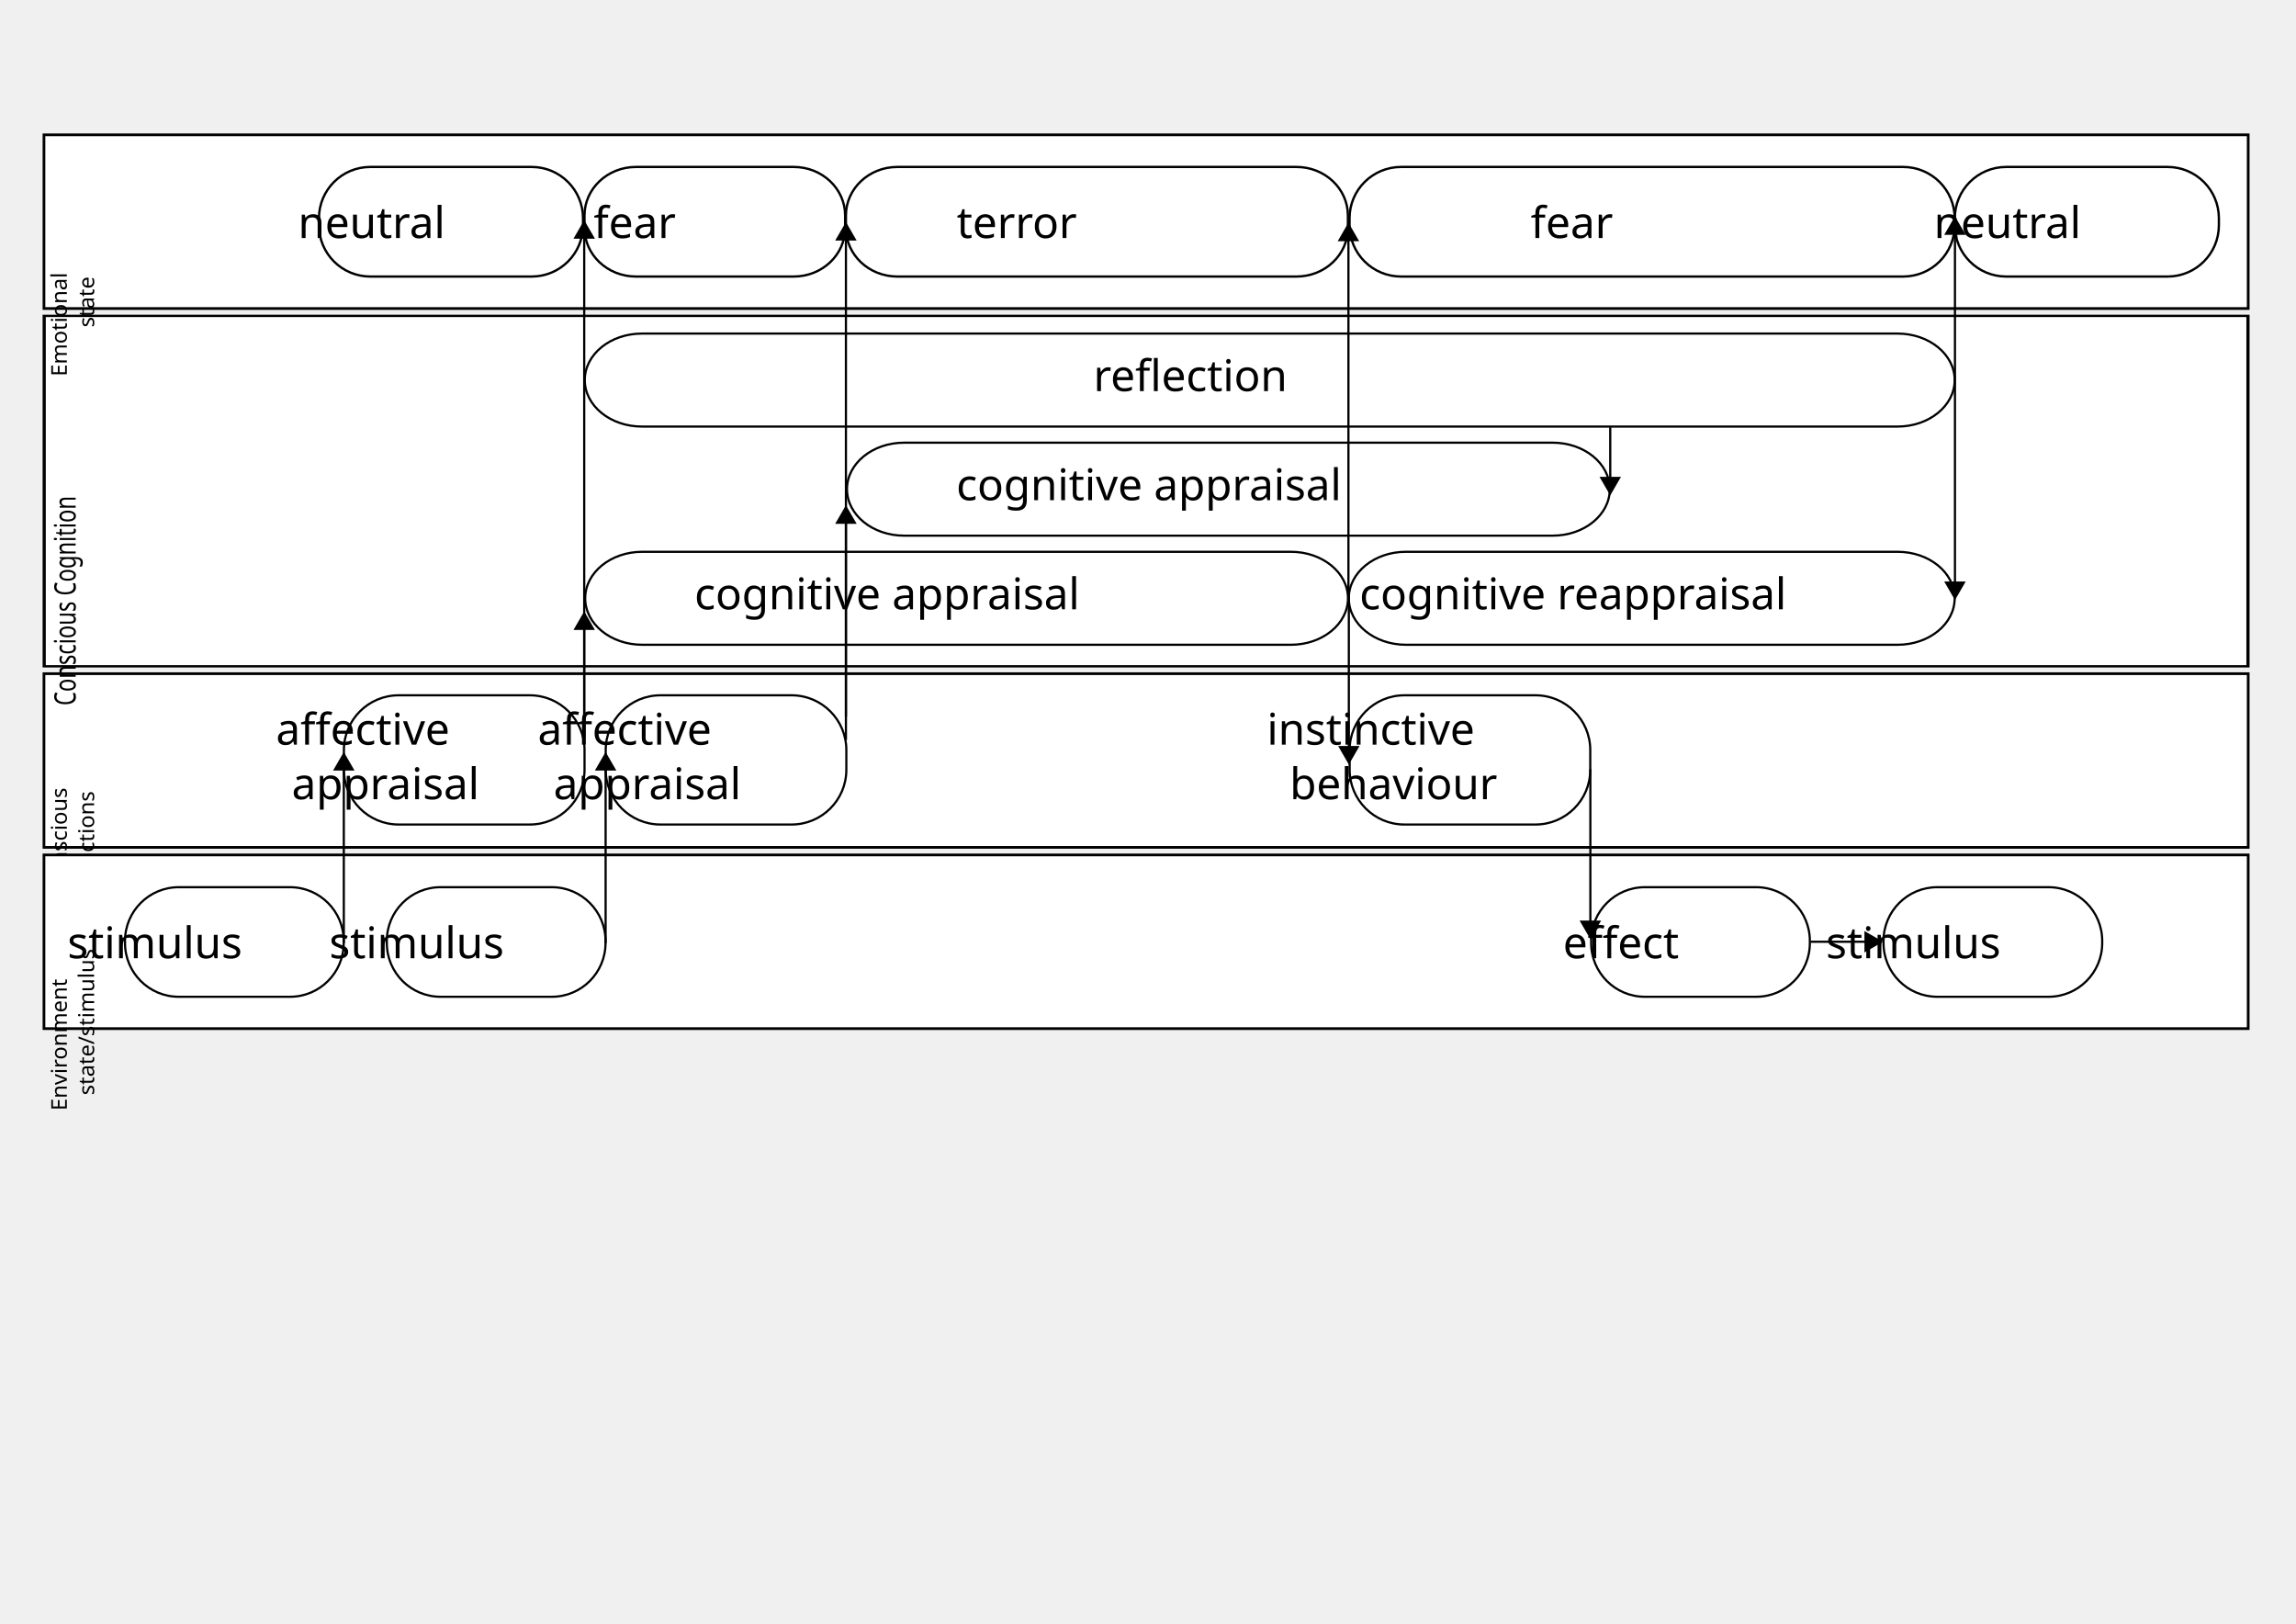
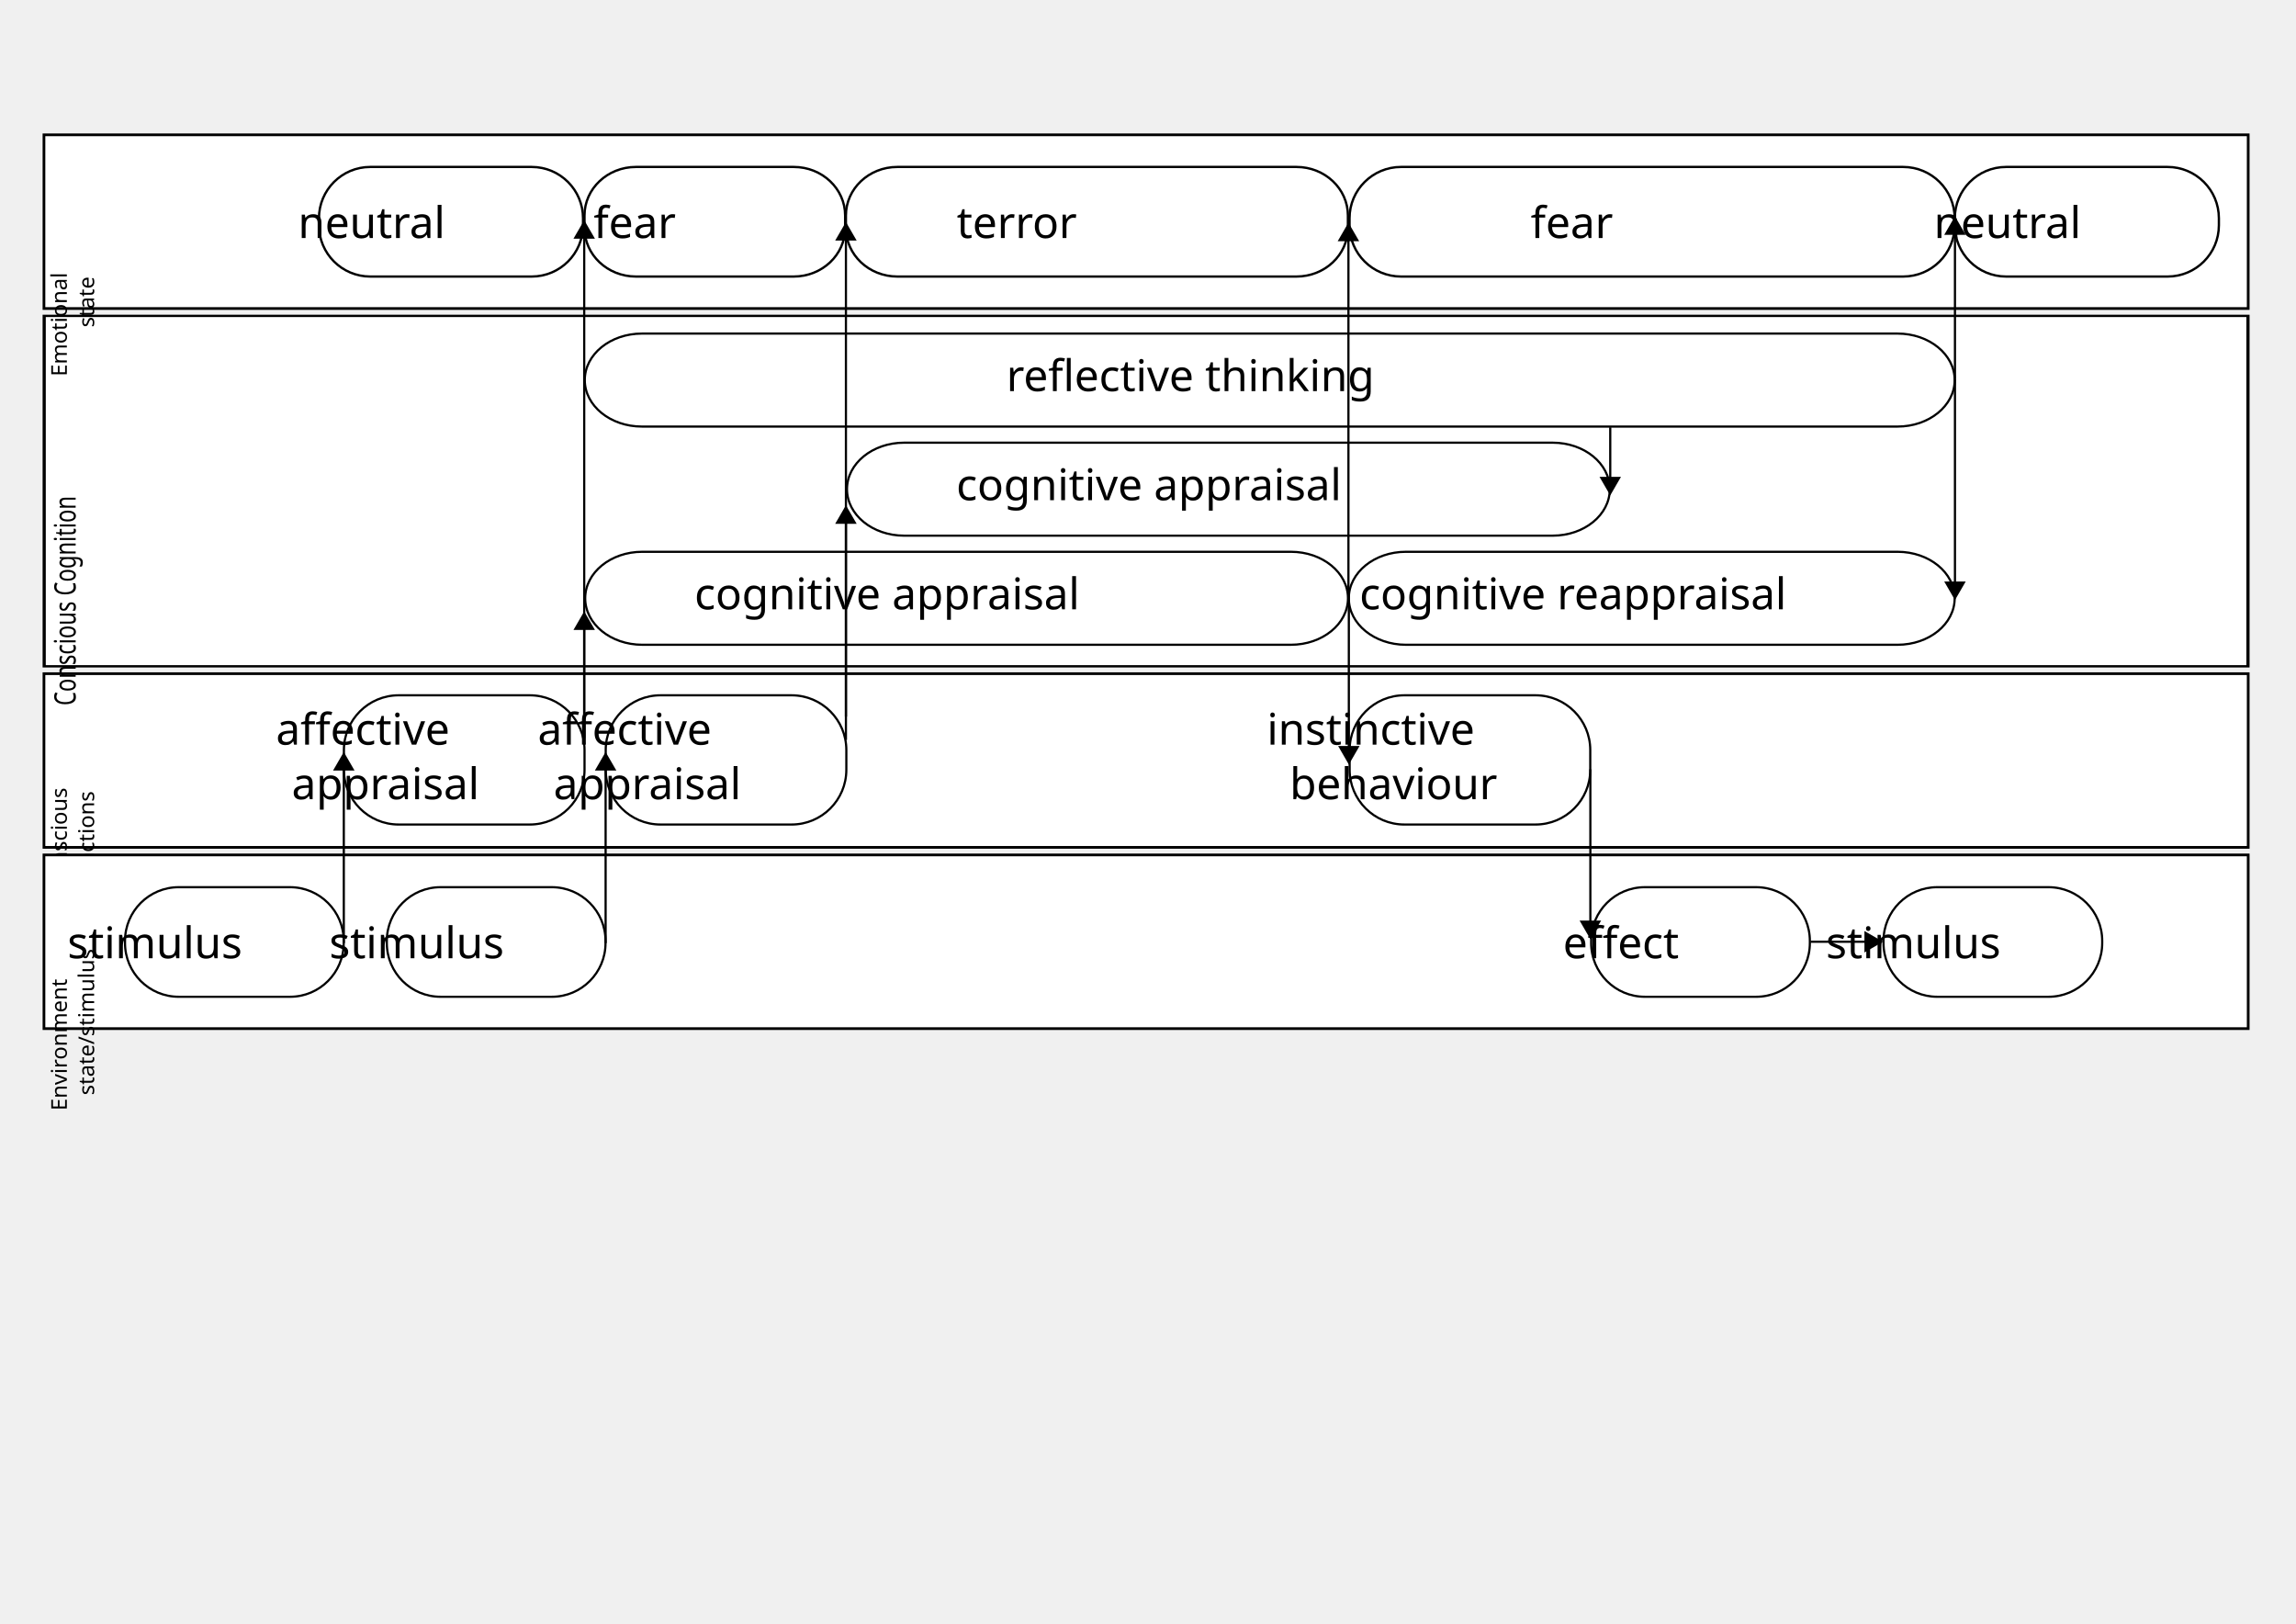
<svg xmlns="http://www.w3.org/2000/svg" xmlns:ns1="http://www.openswatchbook.org/uri/2009/osb" width="1052.362" height="744.094" id="svg2" version="1.1">
  <defs id="defs4">
    <marker orient="auto" refY="0.0" refX="0.0" id="DotL" style="overflow:visible">
      <path id="path5061" d="M -2.5,-1.0 C -2.5,1.76 -4.74,4.0 -7.5,4.0 C -10.26,4.0 -12.5,1.76 -12.5,-1.0 C -12.5,-3.76 -10.26,-6.0 -7.5,-6.0 C -4.74,-6.0 -2.5,-3.76 -2.5,-1.0 z " style="fill-rule:evenodd;stroke:#000000;stroke-width:1.0pt" transform="scale(0.8) translate(7.4, 1)" />
    </marker>
    <marker orient="auto" refY="0.0" refX="0.0" id="TriangleInL" style="overflow:visible">
      <path id="path5133" d="M 5.77,0.0 L -2.88,5.0 L -2.88,-5.0 L 5.77,0.0 z " style="fill-rule:evenodd;stroke:#000000;stroke-width:1.0pt" transform="scale(-0.8)" />
    </marker>
    <marker orient="auto" refY="0.0" refX="0.0" id="TriangleOutL" style="overflow:visible">
      <path id="path4968" d="M 5.77,0.0 L -2.88,5.0 L -2.88,-5.0 L 5.77,0.0 z " style="fill-rule:evenodd;stroke:#000000;stroke-width:1.0pt" transform="scale(0.8)" />
    </marker>
    <marker orient="auto" refY="0.0" refX="0.0" id="Arrow2Mstart" style="overflow:visible">
      <path id="path4725" style="fill-rule:evenodd;stroke-width:0.625;stroke-linejoin:round" d="M 8.719,4.034 L -2.207,0.016 L 8.719,-4.002 C 6.973,-1.63 6.983,1.616 8.719,4.034 z " transform="scale(0.6) translate(0,0)" />
    </marker>
    <linearGradient id="linearGradient3918" ns1:paint="solid">
      <stop style="stop-color:#000000;stop-opacity:1;" offset="0" id="stop3920" />
    </linearGradient>
    <marker orient="auto" refY="0" refX="0" id="Arrow2Mend" style="overflow:visible">
      <path id="path3924" style="fill-rule:evenodd;stroke-width:0.625;stroke-linejoin:round" d="M 8.719,4.034 -2.207,0.016 8.719,-4.002 c -1.745,2.372 -1.735,5.617 -6e-7,8.035 z" transform="scale(-0.6,-0.6)" />
    </marker>
    <marker orient="auto" refY="0" refX="0" id="Arrow1Lend" style="overflow:visible">
      <path id="path3900" d="M 0,0 5,-5 -12.5,0 5,5 0,0 z" style="fill-rule:evenodd;stroke:#000000;stroke-width:1pt" transform="matrix(-0.8,0,0,-0.8,-10,0)" />
    </marker>
    <marker orient="auto" refY="0" refX="0" id="Arrow2Mend-1" style="overflow:visible">
      <path id="path3924-7" style="fill-rule:evenodd;stroke-width:0.625;stroke-linejoin:round" d="M 8.719,4.034 -2.207,0.016 8.719,-4.002 c -1.745,2.372 -1.735,5.617 -6e-7,8.035 z" transform="scale(-0.6,-0.6)" />
    </marker>
    <marker orient="auto" refY="0" refX="0" id="Arrow2Mend-5" style="overflow:visible">
      <path id="path3924-2" style="fill-rule:evenodd;stroke-width:0.625;stroke-linejoin:round" d="M 8.719,4.034 -2.207,0.016 8.719,-4.002 c -1.745,2.372 -1.735,5.617 -6e-7,8.035 z" transform="scale(-0.6,-0.6)" />
    </marker>
  </defs>
  <g transform="translate(0,-308.2677)" style="display:inline" id="g3131">
    <g id="g4045" transform="translate(0,0.9368543)">
      <rect y="616.056" x="20.15" height="79.594" width="1010.303" id="rect3181" style="fill:#ffffff;fill-opacity:1;stroke:#000000;stroke-width:1.24;stroke-miterlimit:4;stroke-opacity:1;stroke-dasharray:none" />
      <text transform="matrix(0,-1,1,0,0,0)" id="text4002" y="30.637" x="-656.234" style="font-size:40px;font-style:normal;font-weight:normal;line-height:125%;letter-spacing:0px;word-spacing:0px;fill:#000000;fill-opacity:1;stroke:none;font-family:Sans" xml:space="preserve">
        <tspan style="font-size:10px;text-align:center;text-anchor:middle" y="30.637" x="-654.847" id="tspan4004">Non-conscious </tspan>
        <tspan id="tspan4006" style="font-size:10px;text-align:center;text-anchor:middle" y="43.137" x="-656.234">Reactions</tspan>
      </text>
    </g>
    <g id="g4056" transform="translate(0,-0.384141)">
      <g id="g4051" transform="matrix(1.363679,0,0,1,-7.102694,0)">
        <rect y="453.415" x="20.062" height="160.581" width="740.712" id="rect3135" style="fill:#ffffff;fill-opacity:1;stroke:#000000;stroke-width:1.063;stroke-miterlimit:4;stroke-opacity:1;stroke-dasharray:none" />
        <text transform="matrix(0,-1,1,0,0,0)" id="text4008" y="30.637" x="-537.165" style="font-size:40px;font-style:normal;font-weight:normal;line-height:125%;letter-spacing:0px;word-spacing:0px;fill:#000000;fill-opacity:1;stroke:none;font-family:Sans" xml:space="preserve">
          <tspan id="tspan4012" style="font-size:10px;text-align:center;text-anchor:middle" y="30.637" x="-537.165">Conscious Cognition</tspan>
        </text>
      </g>
    </g>
    <g id="g4092" transform="translate(0,84.00001)">
      <rect style="fill:#ffffff;fill-opacity:1;stroke:#000000;stroke-width:1.24;stroke-miterlimit:4;stroke-opacity:1;stroke-dasharray:none" id="rect4094" width="1010.303" height="79.594" x="20.15" y="616.056" />
      <text xml:space="preserve" style="font-size:40px;font-style:normal;font-weight:normal;line-height:125%;letter-spacing:0px;word-spacing:0px;fill:#000000;fill-opacity:1;stroke:none;font-family:Sans" x="-656.234" y="30.637" id="text4096" transform="matrix(0,-1,1,0,0,0)">
        <tspan x="-656.234" y="30.637" style="font-size:10px;text-align:center;text-anchor:middle" id="tspan4100">Environment</tspan>
        <tspan x="-656.234" y="43.137" style="font-size:10px;text-align:center;text-anchor:middle" id="tspan4118">state/stimulus</tspan>
      </text>
    </g>
    <g id="g4102" transform="translate(0,-246)">
      <rect style="fill:#ffffff;fill-opacity:1;stroke:#000000;stroke-width:1.239;stroke-miterlimit:4;stroke-opacity:1;stroke-dasharray:none" id="rect4104" width="1010.303" height="79.594" x="20.15" y="616.056" />
      <text xml:space="preserve" style="font-size:40px;font-style:normal;font-weight:normal;line-height:125%;letter-spacing:0px;word-spacing:0px;fill:#000000;fill-opacity:1;stroke:none;font-family:Sans" x="-656.234" y="30.637" id="text4106" transform="matrix(0,-1,1,0,0,0)">
        <tspan x="-654.847" y="30.637" style="font-size:10px;text-align:center;text-anchor:middle" id="tspan4110">Emotional </tspan>
        <tspan x="-656.234" y="43.137" style="font-size:10px;text-align:center;text-anchor:middle" id="tspan4114">state</tspan>
      </text>
    </g>
  </g>
  <g id="layer3" style="display:inline">
    <text xml:space="preserve" style="font-size:40px;font-style:normal;font-weight:normal;line-height:125%;letter-spacing:0px;word-spacing:0px;fill:#000000;fill-opacity:1;stroke:none;font-family:Sans" x="228.457" y="98.112" id="text3964">
      <tspan id="tspan3966" x="228.457" y="98.112" />
    </text>
    <g id="g3972" transform="translate(-44.79658,-0.4547321)">
      <rect ry="23.519" y="76.965" x="190.987" height="50.221" width="121.039" id="rect3162" style="fill:none;stroke:#000000;stroke-width:1.063;stroke-miterlimit:4;stroke-opacity:1;stroke-dasharray:none" rx="23.519" />
      <text id="text3968" y="109.531" x="251.531" style="font-size:40px;font-style:normal;font-weight:normal;line-height:125%;letter-spacing:0px;word-spacing:0px;fill:#000000;fill-opacity:1;stroke:none;font-family:Sans" xml:space="preserve">
        <tspan style="font-size:20px;text-align:center;text-anchor:middle" y="109.531" x="251.531" id="tspan3970">neutral</tspan>
      </text>
    </g>
    <g id="g4685" transform="translate(0,4)">
      <rect rx="26.175" style="fill:none;stroke:#000000;stroke-width:1;stroke-miterlimit:4;stroke-opacity:1;stroke-dasharray:none" id="rect4023" width="349.62" height="42.612" x="268.22" y="248.867" ry="21.306" />
      <text id="text3977" y="275.231" x="443.01" style="font-size:40px;font-style:normal;font-weight:normal;line-height:125%;letter-spacing:0px;word-spacing:0px;fill:#000000;fill-opacity:1;stroke:none;font-family:Sans" xml:space="preserve">
        <tspan y="275.231" x="443.01" style="font-size:20px;text-align:center;text-anchor:middle" id="tspan4040">cognitive appraisal</tspan>
      </text>
    </g>
    <g id="g4690" transform="translate(0,-45.99999)">
      <rect ry="21.306" y="248.867" x="388.22" height="42.612" width="349.62" id="rect4655" style="fill:none;stroke:#000000;stroke-width:1;stroke-miterlimit:4;stroke-opacity:1;stroke-dasharray:none" rx="26.175" />
      <text xml:space="preserve" style="font-size:40px;font-style:normal;font-weight:normal;line-height:125%;letter-spacing:0px;word-spacing:0px;fill:#000000;fill-opacity:1;stroke:none;font-family:Sans" x="563.01" y="275.231" id="text4657">
        <tspan id="tspan4659" style="font-size:20px;text-align:center;text-anchor:middle" x="563.01" y="275.231">cognitive appraisal</tspan>
      </text>
    </g>
    <g id="g3999" transform="translate(41.58854,-4)">
      <rect ry="25.111" y="322.63" x="116.038" height="59.224" width="110.29" id="rect4021" style="fill:none;stroke:#000000;stroke-width:1;stroke-miterlimit:4;stroke-opacity:1;stroke-dasharray:none" rx="25.111" />
      <text id="text3986" y="345.26" x="171.515" style="font-size:40px;font-style:normal;font-weight:normal;line-height:125%;letter-spacing:0px;word-spacing:0px;fill:#000000;fill-opacity:1;stroke:none;font-family:Sans" xml:space="preserve">
        <tspan style="font-size:20px;text-align:center;text-anchor:middle" y="345.26" x="171.515" id="tspan3988">affective</tspan>
        <tspan style="font-size:20px;text-align:center;text-anchor:middle" y="370.26" x="171.515" id="tspan4038">appraisal</tspan>
      </text>
    </g>
    <g id="g3994">
      <rect style="fill:none;stroke:#000000;stroke-width:1;stroke-miterlimit:4;stroke-opacity:1;stroke-dasharray:none" id="rect4041" width="100.237" height="50.221" x="57.3" y="406.572" ry="24.618" rx="24.618" />
      <text id="text3990" y="439.139" x="107.37" style="font-size:40px;font-style:normal;font-weight:normal;line-height:125%;letter-spacing:0px;word-spacing:0px;fill:#000000;fill-opacity:1;stroke:none;font-family:Sans" xml:space="preserve">
        <tspan style="font-size:20px;text-align:center;text-anchor:middle" y="439.139" x="107.37" id="tspan3992">stimulus</tspan>
      </text>
    </g>
    <g transform="matrix(1.0021,0,0,1,76.80342,-0.4547321)" id="g4432">
      <rect rx="23.519" style="fill:none;stroke:#000000;stroke-width:1.063;stroke-miterlimit:4;stroke-opacity:1;stroke-dasharray:none" id="rect4434" width="229.602" height="50.221" x="310.266" y="76.965" ry="22.252" />
      <text xml:space="preserve" style="font-size:40px;font-style:normal;font-weight:normal;line-height:125%;letter-spacing:0px;word-spacing:0px;fill:#000000;fill-opacity:1;stroke:none;font-family:Sans" x="424.847" y="109.531" id="text4436">
        <tspan id="tspan4438" x="424.847" y="109.531" style="font-size:20px;text-align:center;text-anchor:middle">terror</tspan>
      </text>
    </g>
    <g transform="matrix(1.004256,0,0,1,426.754,-0.4547321)" id="g6617">
      <rect rx="23.519" style="fill:none;stroke:#000000;stroke-width:1.063;stroke-miterlimit:4;stroke-opacity:1;stroke-dasharray:none" id="rect6619" width="276.184" height="50.221" x="190.987" y="76.965" ry="23.519" />
      <text xml:space="preserve" style="font-size:40px;font-style:normal;font-weight:normal;line-height:125%;letter-spacing:0px;word-spacing:0px;fill:#000000;fill-opacity:1;stroke:none;font-family:Sans" x="328.86" y="109.531" id="text6621">
        <tspan id="tspan6623" x="328.86" y="109.531" style="font-size:20px;text-align:center;text-anchor:middle">fear</tspan>
      </text>
    </g>
    <g transform="translate(161.5885,-4)" id="g4661">
      <rect rx="25.111" style="fill:none;stroke:#000000;stroke-width:1;stroke-miterlimit:4;stroke-opacity:1;stroke-dasharray:none" id="rect4663" width="110.29" height="59.224" x="116.038" y="322.63" ry="25.111" />
      <text xml:space="preserve" style="font-size:40px;font-style:normal;font-weight:normal;line-height:125%;letter-spacing:0px;word-spacing:0px;fill:#000000;fill-opacity:1;stroke:none;font-family:Sans" x="171.515" y="345.26" id="text4665">
        <tspan id="tspan4667" x="171.515" y="345.26" style="font-size:20px;text-align:center;text-anchor:middle">affective</tspan>
        <tspan id="tspan4669" x="171.515" y="370.26" style="font-size:20px;text-align:center;text-anchor:middle">appraisal</tspan>
      </text>
    </g>
    <g id="g4671" transform="translate(120,0)">
      <rect rx="24.618" ry="24.618" y="406.572" x="57.3" height="50.221" width="100.237" id="rect4673" style="fill:none;stroke:#000000;stroke-width:1;stroke-miterlimit:4;stroke-opacity:1;stroke-dasharray:none" />
      <text xml:space="preserve" style="font-size:40px;font-style:normal;font-weight:normal;line-height:125%;letter-spacing:0px;word-spacing:0px;fill:#000000;fill-opacity:1;stroke:none;font-family:Sans" x="107.37" y="439.139" id="text4675">
        <tspan id="tspan4677" x="107.37" y="439.139" style="font-size:20px;text-align:center;text-anchor:middle">stimulus</tspan>
      </text>
    </g>
    <g transform="translate(0,-96)" id="g4701">
      <rect rx="26.175" style="fill:none;stroke:#000000;stroke-width:1;stroke-miterlimit:4;stroke-opacity:1;stroke-dasharray:none" id="rect4703" width="627.883" height="42.612" x="268.032" y="248.867" ry="21.306" />
      <text id="text4705" y="275.231" x="582.017" style="font-size:40px;font-style:normal;font-weight:normal;line-height:125%;letter-spacing:0px;word-spacing:0px;fill:#000000;fill-opacity:1;stroke:none;font-family:Sans" xml:space="preserve">
-         <tspan y="275.231" x="582.017" style="font-size:20px;text-align:center;text-anchor:middle" id="tspan4707">reflection</tspan>
+         <tspan y="275.231" x="582.017" style="font-size:20px;text-align:center;text-anchor:middle" id="tspan4707">reflective thinking</tspan>
      </text>
    </g>
    <g transform="translate(350,4)" id="g4709">
      <rect ry="21.306" y="248.867" x="268.22" height="42.612" width="277.694" id="rect4711" style="fill:none;stroke:#000000;stroke-width:1;stroke-miterlimit:4;stroke-opacity:1;stroke-dasharray:none" rx="26.175" />
      <text xml:space="preserve" style="font-size:40px;font-style:normal;font-weight:normal;line-height:125%;letter-spacing:0px;word-spacing:0px;fill:#000000;fill-opacity:1;stroke:none;font-family:Sans" x="407.384" y="275.231" id="text4713">
        <tspan id="tspan4715" style="font-size:20px;text-align:center;text-anchor:middle" x="407.384" y="275.231">cognitive reappraisal</tspan>
      </text>
    </g>
    <g id="g4732" transform="matrix(1.0021,0,0,1,-49.19658,-0.4547321)">
      <rect ry="22.252" y="76.965" x="316.43" height="50.221" width="119.222" id="rect4734" style="fill:none;stroke:#000000;stroke-width:1.063;stroke-miterlimit:4;stroke-opacity:1;stroke-dasharray:none" rx="23.519" />
      <text id="text4736" y="109.531" x="375.822" style="font-size:40px;font-style:normal;font-weight:normal;line-height:125%;letter-spacing:0px;word-spacing:0px;fill:#000000;fill-opacity:1;stroke:none;font-family:Sans" xml:space="preserve">
        <tspan style="font-size:20px;text-align:center;text-anchor:middle" y="109.531" x="375.822" id="tspan4738">fear</tspan>
      </text>
    </g>
    <g transform="translate(704.9909,-0.4547321)" id="g4740">
      <rect rx="23.519" style="fill:none;stroke:#000000;stroke-width:1.063;stroke-miterlimit:4;stroke-opacity:1;stroke-dasharray:none" id="rect4742" width="121.039" height="50.221" x="190.987" y="76.965" ry="23.519" />
      <text xml:space="preserve" style="font-size:40px;font-style:normal;font-weight:normal;line-height:125%;letter-spacing:0px;word-spacing:0px;fill:#000000;fill-opacity:1;stroke:none;font-family:Sans" x="251.531" y="109.531" id="text4744">
        <tspan id="tspan4746" x="251.531" y="109.531" style="font-size:20px;text-align:center;text-anchor:middle">neutral</tspan>
      </text>
    </g>
    <g id="g4748" transform="translate(503.5885,-4)">
      <rect ry="25.111" y="322.63" x="115.011" height="59.224" width="110.29" id="rect4750" style="fill:none;stroke:#000000;stroke-width:1;stroke-miterlimit:4;stroke-opacity:1;stroke-dasharray:none" rx="25.111" />
      <text id="text4752" y="345.26" x="171.515" style="font-size:40px;font-style:normal;font-weight:normal;line-height:125%;letter-spacing:0px;word-spacing:0px;fill:#000000;fill-opacity:1;stroke:none;font-family:Sans" xml:space="preserve">
        <tspan style="font-size:20px;text-align:center;text-anchor:middle" y="345.26" x="171.515" id="tspan4756">instinctive</tspan>
        <tspan style="font-size:20px;text-align:center;text-anchor:middle" y="370.26" x="171.515" id="tspan4760">behaviour</tspan>
      </text>
    </g>
    <g transform="translate(806,0)" id="g4774">
      <rect style="fill:none;stroke:#000000;stroke-width:1;stroke-miterlimit:4;stroke-opacity:1;stroke-dasharray:none" id="rect4776" width="100.237" height="50.221" x="57.3" y="406.572" ry="24.618" rx="24.618" />
      <text id="text4778" y="439.139" x="107.37" style="font-size:40px;font-style:normal;font-weight:normal;line-height:125%;letter-spacing:0px;word-spacing:0px;fill:#000000;fill-opacity:1;stroke:none;font-family:Sans" xml:space="preserve">
        <tspan style="font-size:20px;text-align:center;text-anchor:middle" y="439.139" x="107.37" id="tspan4780">stimulus</tspan>
      </text>
    </g>
    <g id="g4790" transform="translate(672,0)">
      <rect rx="24.618" ry="24.618" y="406.572" x="57.3" height="50.221" width="100.237" id="rect4792" style="fill:none;stroke:#000000;stroke-width:1;stroke-miterlimit:4;stroke-opacity:1;stroke-dasharray:none" />
      <text xml:space="preserve" style="font-size:40px;font-style:normal;font-weight:normal;line-height:125%;letter-spacing:0px;word-spacing:0px;fill:#000000;fill-opacity:1;stroke:none;font-family:Sans" x="107.37" y="439.139" id="text4794">
        <tspan id="tspan4796" x="107.37" y="439.139" style="font-size:20px;text-align:center;text-anchor:middle">effect</tspan>
      </text>
    </g>
  </g>
  <g id="layer1" style="display:inline">
    <path style="fill:none;stroke:#000000;stroke-width:1;stroke-linecap:butt;stroke-linejoin:miter;stroke-miterlimit:4;stroke-opacity:1;stroke-dasharray:none;marker-end:url(#TriangleOutL);display:inline" d="m 157.582,432.208 0,-81.929" id="path4126" />
    <g style="display:inline" id="g4428">
      <path style="fill:none;stroke:#000000;stroke-width:1;stroke-linecap:butt;stroke-linejoin:miter;stroke-miterlimit:4;stroke-opacity:1;stroke-dasharray:none;marker-end:url(#TriangleOutL);display:inline" d="m 267.77,327.541 0,-41.684" id="path4317" />
      <path id="path3164" d="m 267.77,338.261 0,-231.708" style="fill:none;stroke:#000000;stroke-width:1;stroke-linecap:butt;stroke-linejoin:miter;stroke-miterlimit:4;stroke-opacity:1;stroke-dasharray:none;marker-end:url(#TriangleOutL);display:inline" />
    </g>
    <path id="path4653" d="m 277.582,432.208 0,-81.929" style="fill:none;stroke:#000000;stroke-width:1;stroke-linecap:butt;stroke-linejoin:miter;stroke-miterlimit:4;stroke-opacity:1;stroke-dasharray:none;marker-end:url(#TriangleOutL);display:inline" />
    <path style="fill:none;stroke:#000000;stroke-width:1;stroke-linecap:butt;stroke-linejoin:miter;stroke-miterlimit:4;stroke-opacity:1;stroke-dasharray:none;marker-end:url(#TriangleOutL);display:inline" d="m 618.049,272.716 0,-165.015" id="path4728" />
    <g transform="translate(759.9562,0.8549024)" id="g4784" style="display:inline">
      <path style="fill:none;stroke:#000000;stroke-width:1;stroke-linecap:butt;stroke-linejoin:miter;stroke-miterlimit:4;stroke-opacity:1;stroke-dasharray:none;marker-end:url(#TriangleOutL);display:inline" d="m -372.23,327.541 0,-91.185" id="path4786" />
      <path id="path4788" d="m -372.23,338.261 0,-231.708" style="fill:none;stroke:#000000;stroke-width:1;stroke-linecap:butt;stroke-linejoin:miter;stroke-miterlimit:4;stroke-opacity:1;stroke-dasharray:none;marker-end:url(#TriangleOutL);display:inline" />
    </g>
    <path id="path4800" d="m 896.049,173.756 0,-68.962" style="fill:none;stroke:#000000;stroke-width:1;stroke-linecap:butt;stroke-linejoin:miter;stroke-miterlimit:4;stroke-opacity:1;stroke-dasharray:none;marker-end:url(#TriangleOutL);display:inline" />
    <path style="fill:none;stroke:#000000;stroke-width:1;stroke-linecap:butt;stroke-linejoin:miter;stroke-miterlimit:4;stroke-opacity:1;stroke-dasharray:none;marker-start:url(#TriangleInL);marker-end:none;display:inline" d="m 896.049,269.326 0,-95.615" id="path4802" />
    <path id="path5646" d="m 738.049,221.353 0,-25.541" style="fill:none;stroke:#000000;stroke-width:1;stroke-linecap:butt;stroke-linejoin:miter;stroke-miterlimit:4;stroke-opacity:1;stroke-dasharray:none;marker-start:url(#TriangleInL);marker-end:none;display:inline" />
    <path id="path6042" d="m 618.234,344.686 0,-72.185" style="fill:none;stroke:#000000;stroke-width:1;stroke-linecap:butt;stroke-linejoin:miter;stroke-miterlimit:4;stroke-opacity:1;stroke-dasharray:none;marker-start:url(#TriangleInL);marker-end:none;display:inline" />
    <path style="fill:none;stroke:#000000;stroke-width:1;stroke-linecap:butt;stroke-linejoin:miter;stroke-miterlimit:4;stroke-opacity:1;stroke-dasharray:none;marker-start:url(#TriangleInL);marker-end:none;display:inline" d="m 728.935,424.714 0,-72.185" id="path6044" />
    <path id="path6046" d="m 857.395,431.572 -27.52,0" style="fill:none;stroke:#000000;stroke-width:1;stroke-linecap:butt;stroke-linejoin:miter;stroke-miterlimit:4;stroke-opacity:1;stroke-dasharray:none;marker-start:url(#TriangleInL);marker-end:none;display:inline" />
  </g>
</svg>
